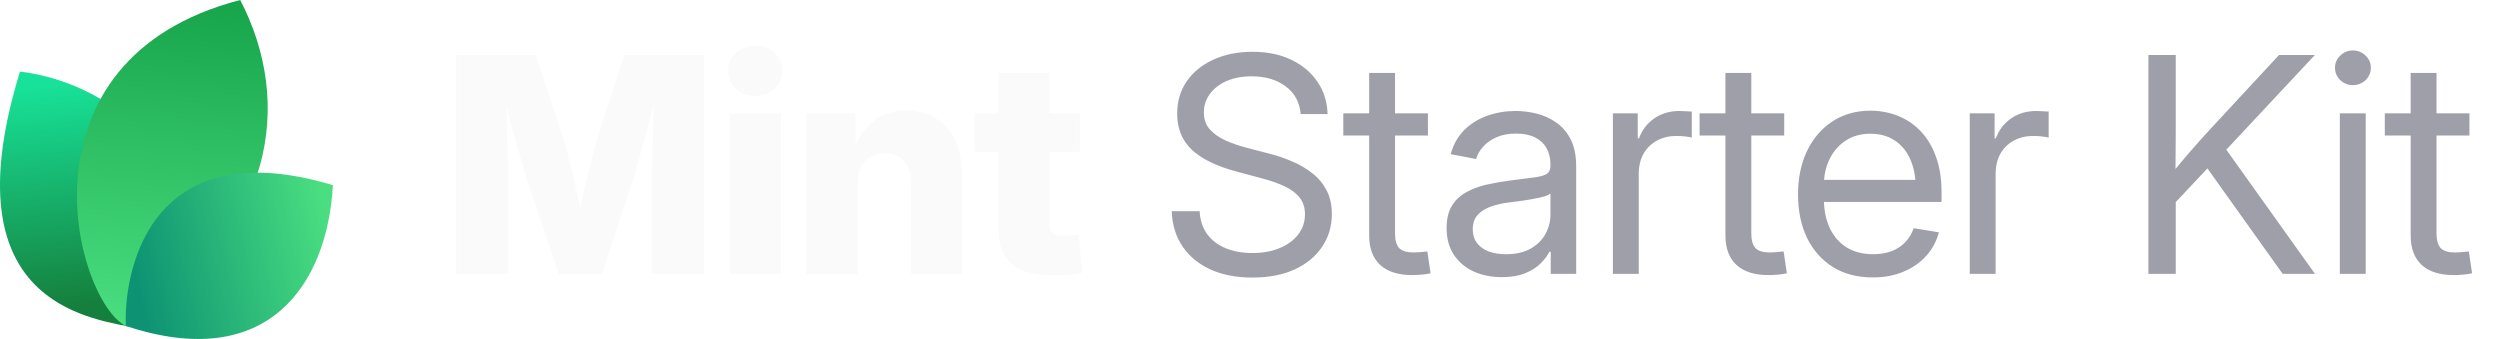
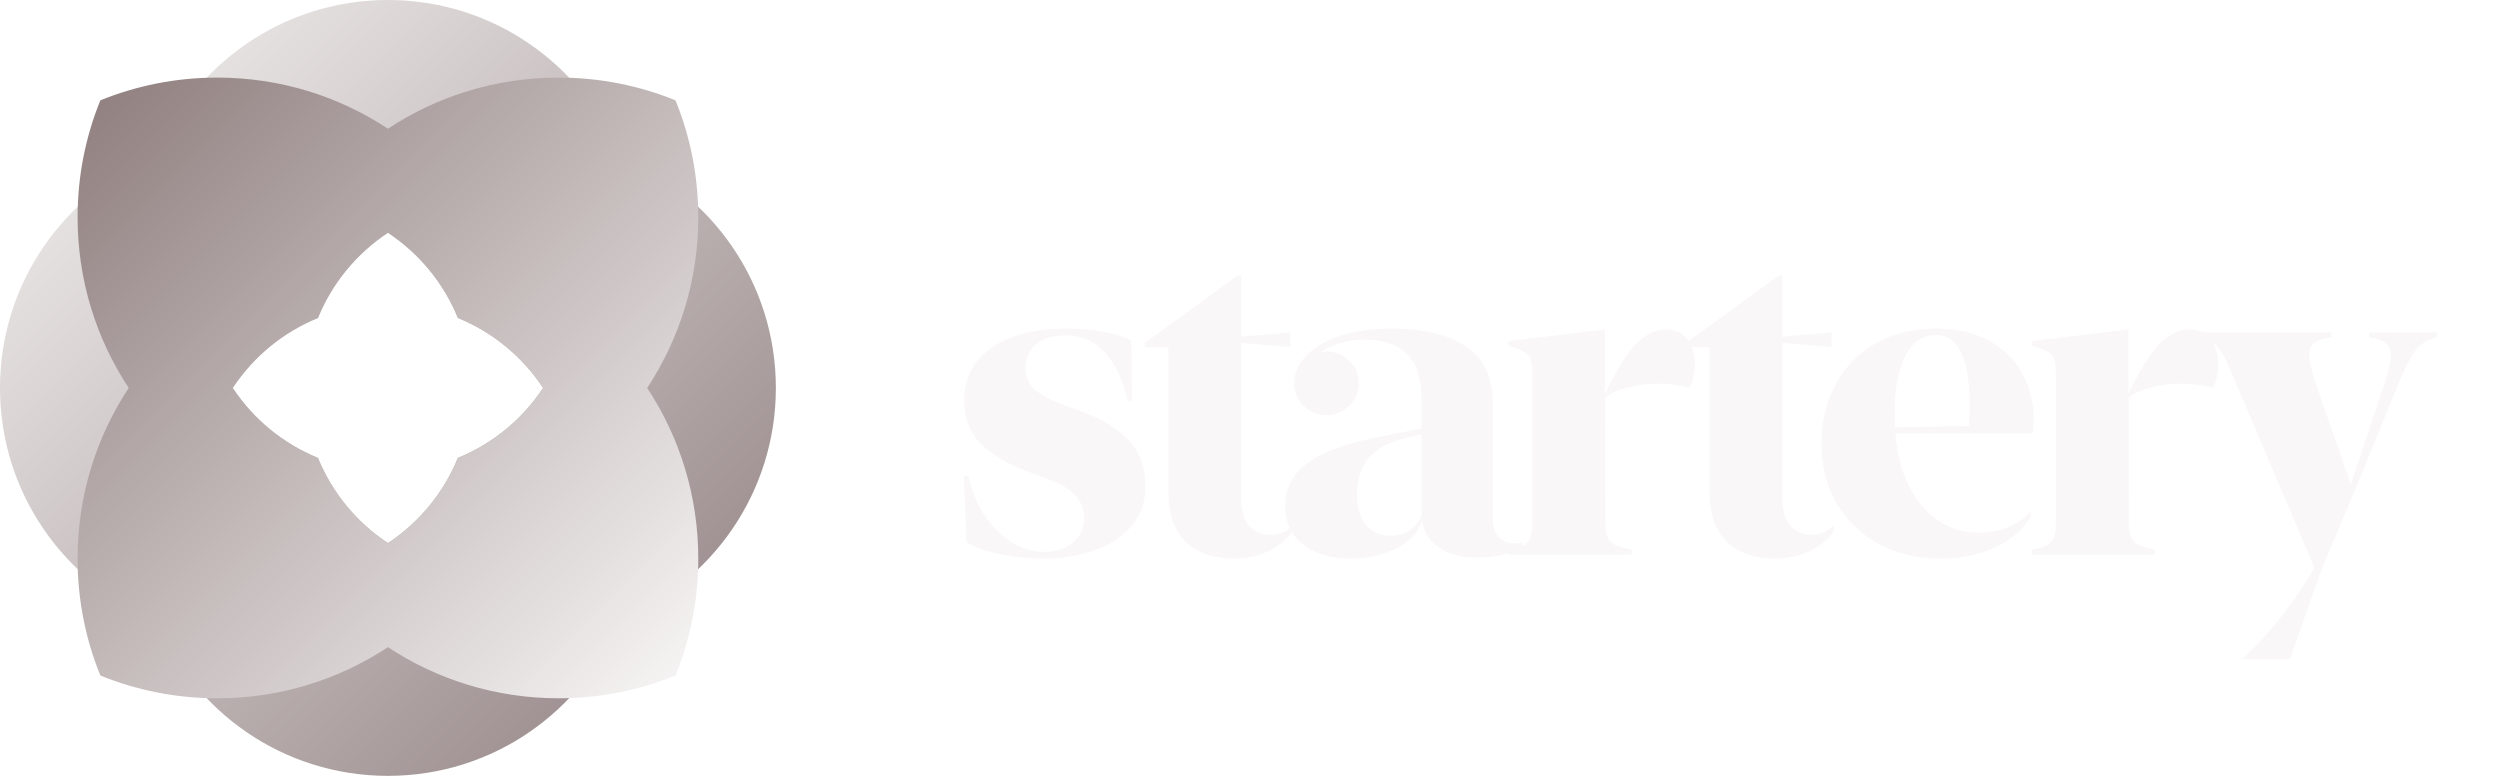
- <svg xmlns="http://www.w3.org/2000/svg" width="177" height="24" viewBox="0 0 177 24" fill="none">
-   <path d="M9.061 23.108C5.268 22.377 -3.391 20.627 1.417 5.064C9.634 6.099 16.973 14.064 9.061 23.108Z" fill="url(#paint0_linear_17557_2145)" />
-   <path d="M8.919 23.094C5.276 21.222 0.784 4.209 17.007 0C20.757 7.193 19.621 16.545 8.919 23.094Z" fill="url(#paint1_linear_17557_2145)" />
-   <path d="M8.914 23.079C8.735 19.882 10.159 9.085 23.57 13.111C23.181 20.123 18.984 26.418 8.914 23.079Z" fill="url(#paint2_linear_17557_2145)" />
-   <path d="M32.301 19.392V3.894H37.938L39.925 9.948C40.036 10.315 40.164 10.787 40.31 11.362C40.462 11.938 40.611 12.552 40.757 13.204C40.91 13.855 41.048 14.483 41.173 15.086C41.305 15.682 41.412 16.192 41.495 16.615H40.695C40.771 16.192 40.871 15.682 40.996 15.086C41.128 14.49 41.267 13.866 41.412 13.214C41.565 12.562 41.714 11.948 41.86 11.373C42.005 10.79 42.133 10.315 42.244 9.948L44.2 3.894H49.848V19.392H46.166V12.704C46.166 12.357 46.173 11.917 46.187 11.383C46.2 10.849 46.214 10.27 46.228 9.646C46.249 9.022 46.266 8.391 46.28 7.753C46.301 7.115 46.311 6.519 46.311 5.964H46.623C46.485 6.561 46.332 7.181 46.166 7.826C45.999 8.471 45.833 9.102 45.666 9.719C45.507 10.336 45.351 10.901 45.198 11.414C45.053 11.928 44.928 12.357 44.824 12.704L42.608 19.392H39.561L37.314 12.704C37.203 12.357 37.072 11.928 36.919 11.414C36.773 10.901 36.614 10.34 36.441 9.729C36.274 9.112 36.104 8.481 35.931 7.836C35.764 7.192 35.608 6.567 35.463 5.964H35.827C35.834 6.512 35.844 7.105 35.858 7.743C35.872 8.374 35.886 9.005 35.9 9.636C35.92 10.26 35.938 10.839 35.952 11.373C35.965 11.907 35.972 12.351 35.972 12.704V19.392H32.301ZM51.668 19.392V8.024H55.288V19.392H51.668ZM53.468 6.786C52.927 6.786 52.473 6.616 52.105 6.276C51.738 5.93 51.554 5.507 51.554 5.007C51.554 4.508 51.738 4.088 52.105 3.749C52.473 3.409 52.927 3.239 53.468 3.239C54.009 3.239 54.463 3.409 54.83 3.749C55.198 4.082 55.382 4.501 55.382 5.007C55.382 5.507 55.198 5.93 54.83 6.276C54.463 6.616 54.009 6.786 53.468 6.786ZM60.708 13.027V19.392H57.088V8.024H60.551L60.593 10.967H60.281C60.593 10.024 61.061 9.268 61.685 8.7C62.309 8.124 63.138 7.836 64.171 7.836C64.975 7.836 65.672 8.017 66.262 8.377C66.851 8.731 67.302 9.234 67.614 9.885C67.933 10.537 68.092 11.307 68.092 12.194V19.392H64.483V12.912C64.483 12.26 64.32 11.754 63.994 11.394C63.675 11.033 63.221 10.853 62.632 10.853C62.25 10.853 61.914 10.936 61.623 11.102C61.332 11.269 61.106 11.515 60.947 11.841C60.787 12.16 60.708 12.555 60.708 13.027ZM76.456 8.024V10.749H69.008V8.024H76.456ZM70.683 5.163H74.292V15.783C74.292 16.102 74.361 16.334 74.5 16.48C74.646 16.625 74.899 16.698 75.259 16.698C75.405 16.698 75.596 16.688 75.831 16.667C76.074 16.646 76.251 16.629 76.362 16.615L76.632 19.309C76.313 19.378 75.963 19.427 75.582 19.455C75.207 19.482 74.836 19.496 74.469 19.496C73.2 19.496 72.25 19.222 71.619 18.674C70.995 18.127 70.683 17.308 70.683 16.22V5.163Z" fill="#FAFAFA" />
-   <path d="M88.667 19.652C87.523 19.652 86.528 19.458 85.682 19.07C84.843 18.681 84.188 18.137 83.716 17.437C83.245 16.736 82.992 15.908 82.957 14.951H84.933C84.968 15.596 85.148 16.14 85.474 16.584C85.8 17.021 86.24 17.354 86.795 17.582C87.35 17.804 87.974 17.915 88.667 17.915C89.388 17.915 90.026 17.801 90.581 17.572C91.143 17.343 91.583 17.024 91.902 16.615C92.228 16.199 92.391 15.717 92.391 15.169C92.391 14.698 92.266 14.306 92.017 13.994C91.767 13.675 91.413 13.408 90.956 13.193C90.498 12.978 89.954 12.787 89.323 12.621L87.502 12.132C86.123 11.765 85.082 11.255 84.382 10.603C83.689 9.944 83.342 9.095 83.342 8.055C83.342 7.174 83.571 6.404 84.028 5.746C84.486 5.087 85.117 4.577 85.921 4.217C86.726 3.849 87.645 3.666 88.678 3.666C89.718 3.666 90.63 3.853 91.413 4.227C92.204 4.602 92.824 5.122 93.275 5.787C93.726 6.446 93.965 7.209 93.993 8.076H92.089C92.013 7.23 91.656 6.574 91.018 6.11C90.387 5.638 89.586 5.403 88.615 5.403C87.95 5.403 87.36 5.513 86.847 5.735C86.341 5.957 85.946 6.262 85.661 6.651C85.377 7.032 85.235 7.469 85.235 7.961C85.235 8.447 85.377 8.849 85.661 9.168C85.946 9.48 86.317 9.74 86.774 9.948C87.232 10.149 87.724 10.319 88.251 10.457L89.884 10.884C90.439 11.023 90.977 11.206 91.496 11.435C92.023 11.657 92.495 11.934 92.911 12.267C93.334 12.593 93.67 12.995 93.92 13.474C94.17 13.945 94.294 14.504 94.294 15.149C94.294 16.015 94.066 16.788 93.608 17.468C93.157 18.148 92.512 18.681 91.673 19.07C90.834 19.458 89.832 19.652 88.667 19.652ZM101.097 8.024V9.594H95.106V8.024H101.097ZM96.937 5.163H98.767V16.521C98.767 17 98.865 17.347 99.059 17.562C99.26 17.77 99.6 17.874 100.078 17.874C100.21 17.874 100.366 17.867 100.546 17.853C100.733 17.832 100.903 17.815 101.056 17.801L101.285 19.351C101.097 19.392 100.886 19.423 100.65 19.444C100.414 19.465 100.189 19.475 99.974 19.475C98.996 19.475 98.244 19.236 97.717 18.758C97.197 18.272 96.937 17.579 96.937 16.677V5.163ZM106.33 19.621C105.595 19.621 104.932 19.489 104.343 19.226C103.754 18.955 103.285 18.564 102.939 18.05C102.592 17.53 102.419 16.896 102.419 16.147C102.419 15.495 102.547 14.965 102.804 14.556C103.06 14.146 103.403 13.828 103.833 13.599C104.263 13.363 104.742 13.186 105.269 13.068C105.796 12.95 106.333 12.857 106.881 12.787C107.574 12.69 108.132 12.617 108.555 12.569C108.978 12.52 109.287 12.441 109.481 12.33C109.675 12.212 109.772 12.014 109.772 11.737V11.654C109.772 11.203 109.679 10.815 109.492 10.489C109.311 10.163 109.041 9.91 108.68 9.729C108.32 9.549 107.872 9.459 107.338 9.459C106.805 9.459 106.34 9.546 105.945 9.719C105.556 9.892 105.241 10.118 104.998 10.395C104.755 10.665 104.593 10.953 104.509 11.258L102.71 10.915C102.897 10.222 103.22 9.65 103.677 9.199C104.135 8.748 104.679 8.412 105.31 8.19C105.941 7.968 106.607 7.857 107.307 7.857C107.8 7.857 108.295 7.92 108.795 8.044C109.301 8.169 109.765 8.381 110.188 8.679C110.611 8.97 110.951 9.369 111.208 9.875C111.464 10.374 111.593 11.005 111.593 11.768V19.392H109.793V17.822H109.7C109.568 18.085 109.363 18.359 109.086 18.643C108.809 18.921 108.444 19.153 107.994 19.34C107.543 19.527 106.988 19.621 106.33 19.621ZM106.621 17.998C107.321 17.998 107.904 17.867 108.368 17.603C108.84 17.333 109.19 16.986 109.419 16.563C109.654 16.133 109.772 15.682 109.772 15.211V13.692C109.703 13.769 109.554 13.841 109.325 13.911C109.096 13.973 108.829 14.032 108.524 14.088C108.226 14.143 107.921 14.192 107.609 14.233C107.304 14.275 107.033 14.309 106.798 14.337C106.354 14.393 105.938 14.49 105.549 14.628C105.168 14.76 104.86 14.954 104.624 15.211C104.388 15.467 104.27 15.811 104.27 16.241C104.27 16.615 104.367 16.934 104.561 17.198C104.762 17.461 105.04 17.662 105.393 17.801C105.747 17.933 106.156 17.998 106.621 17.998ZM114.193 19.392V8.024H115.951V9.792H116.045C116.253 9.209 116.61 8.741 117.116 8.388C117.622 8.034 118.219 7.857 118.905 7.857C119.058 7.857 119.217 7.864 119.384 7.878C119.55 7.885 119.682 7.892 119.779 7.899V9.74C119.716 9.719 119.578 9.695 119.363 9.667C119.155 9.639 118.922 9.625 118.666 9.625C118.174 9.625 117.726 9.733 117.324 9.948C116.922 10.163 116.603 10.471 116.367 10.874C116.138 11.276 116.024 11.758 116.024 12.319V19.392H114.193ZM126.322 8.024V9.594H120.33V8.024H126.322ZM122.161 5.163H123.992V16.521C123.992 17 124.089 17.347 124.283 17.562C124.484 17.77 124.824 17.874 125.302 17.874C125.434 17.874 125.59 17.867 125.77 17.853C125.958 17.832 126.127 17.815 126.28 17.801L126.509 19.351C126.322 19.392 126.11 19.423 125.874 19.444C125.639 19.465 125.413 19.475 125.198 19.475C124.221 19.475 123.468 19.236 122.941 18.758C122.421 18.272 122.161 17.579 122.161 16.677V5.163ZM132.604 19.642C131.502 19.642 130.555 19.396 129.765 18.903C128.974 18.404 128.364 17.714 127.934 16.834C127.511 15.946 127.3 14.927 127.3 13.775C127.3 12.611 127.511 11.584 127.934 10.697C128.364 9.802 128.964 9.102 129.734 8.596C130.51 8.089 131.408 7.836 132.428 7.836C133.1 7.836 133.738 7.954 134.341 8.19C134.952 8.426 135.489 8.783 135.954 9.261C136.425 9.74 136.793 10.343 137.056 11.071C137.327 11.792 137.462 12.645 137.462 13.63V14.296H128.433V12.735H136.463L135.631 13.297C135.631 12.541 135.506 11.876 135.257 11.3C135.007 10.725 134.643 10.277 134.165 9.958C133.686 9.632 133.107 9.469 132.428 9.469C131.748 9.469 131.162 9.632 130.67 9.958C130.177 10.284 129.796 10.725 129.526 11.279C129.262 11.827 129.13 12.441 129.13 13.12V14.046C129.13 14.864 129.273 15.572 129.557 16.168C129.841 16.757 130.243 17.211 130.763 17.53C131.283 17.842 131.901 17.998 132.615 17.998C133.093 17.998 133.523 17.929 133.905 17.79C134.293 17.645 134.619 17.433 134.882 17.156C135.153 16.879 135.354 16.546 135.486 16.157L137.275 16.449C137.108 17.08 136.81 17.634 136.38 18.113C135.95 18.591 135.413 18.966 134.768 19.236C134.123 19.507 133.402 19.642 132.604 19.642ZM139.459 19.392V8.024H141.217V9.792H141.311C141.519 9.209 141.876 8.741 142.382 8.388C142.888 8.034 143.485 7.857 144.171 7.857C144.324 7.857 144.483 7.864 144.649 7.878C144.816 7.885 144.948 7.892 145.045 7.899V9.74C144.982 9.719 144.844 9.695 144.629 9.667C144.421 9.639 144.188 9.625 143.932 9.625C143.439 9.625 142.992 9.733 142.59 9.948C142.188 10.163 141.869 10.471 141.633 10.874C141.404 11.276 141.29 11.758 141.29 12.319V19.392H139.459ZM153.429 14.961V12.715C153.783 12.257 154.136 11.82 154.49 11.404C154.844 10.981 155.204 10.565 155.572 10.156C155.939 9.74 156.314 9.327 156.695 8.918L161.355 3.894H163.893L157.277 10.967H157.184L153.429 14.961ZM152.108 19.392V3.894H154.043V9.241L154.022 12.559L154.043 13.505V19.392H152.108ZM161.615 19.392L155.967 11.477L157.173 9.969L163.903 19.392H161.615ZM165.661 19.392V8.024H167.492V19.392H165.661ZM166.587 6.027C166.24 6.027 165.942 5.909 165.692 5.673C165.443 5.43 165.318 5.139 165.318 4.799C165.318 4.459 165.443 4.172 165.692 3.936C165.942 3.693 166.24 3.572 166.587 3.572C166.934 3.572 167.232 3.693 167.482 3.936C167.731 4.172 167.856 4.459 167.856 4.799C167.856 5.139 167.731 5.43 167.482 5.673C167.232 5.909 166.934 6.027 166.587 6.027ZM174.836 8.024V9.594H168.844V8.024H174.836ZM170.675 5.163H172.506V16.521C172.506 17 172.603 17.347 172.797 17.562C172.998 17.77 173.338 17.874 173.816 17.874C173.948 17.874 174.104 17.867 174.284 17.853C174.472 17.832 174.641 17.815 174.794 17.801L175.023 19.351C174.836 19.392 174.624 19.423 174.388 19.444C174.153 19.465 173.927 19.475 173.712 19.475C172.735 19.475 171.982 19.236 171.455 18.758C170.935 18.272 170.675 17.579 170.675 16.677V5.163Z" fill="#9F9FA9" />
+ <svg xmlns="http://www.w3.org/2000/svg" width="870" height="270" viewBox="0 0 870 270" fill="none">
+   <path d="M335.537 139.448C335.537 134.122 336.987 129.613 339.888 125.922C342.788 122.178 346.875 119.33 352.148 117.379C357.475 115.375 363.75 114.373 370.975 114.373C376.195 114.373 380.81 114.795 384.817 115.639C388.878 116.482 391.831 117.432 393.677 118.486L393.914 139.448H392.411C390.829 132.118 388.166 126.502 384.422 122.6C380.678 118.645 376.248 116.667 371.133 116.667C366.439 116.667 362.88 117.748 360.454 119.91C358.028 122.072 356.815 124.762 356.815 127.979C356.815 131.248 357.976 133.832 360.296 135.73C362.616 137.629 365.991 139.396 370.421 141.03L376.433 143.245C383.604 145.829 389.089 149.204 392.886 153.37C396.683 157.483 398.581 162.81 398.581 169.349C398.581 174.728 396.973 179.289 393.756 183.033C390.539 186.777 386.241 189.599 380.862 191.497C375.536 193.396 369.63 194.345 363.144 194.345C359.61 194.345 356.13 194.107 352.702 193.633C349.327 193.158 346.189 192.499 343.289 191.655C340.441 190.759 338.121 189.757 336.328 188.649L335.458 165.552H336.961C338.174 171.036 340.151 175.756 342.894 179.711C345.636 183.666 348.773 186.725 352.307 188.887C355.84 190.996 359.373 192.051 362.906 192.051C367.389 192.051 370.896 190.97 373.427 188.808C376.011 186.593 377.303 183.824 377.303 180.502C377.303 177.127 376.222 174.358 374.06 172.196C371.95 169.981 368.654 168.083 364.172 166.501L358.16 164.286C351.146 161.702 345.609 158.485 341.549 154.636C337.541 150.733 335.537 145.671 335.537 139.448ZM406.618 171.089V120.78H398.391V119.356L430.744 95.863H431.93V117.142L449.016 115.718V120.78L431.93 119.277V173.066C431.93 177.707 432.879 181.056 434.778 183.112C436.676 185.116 439.076 186.118 441.976 186.118C443.611 186.118 445.114 185.828 446.485 185.248C447.856 184.615 448.99 183.798 449.886 182.796V184.457C448.568 186.988 446.037 189.282 442.293 191.339C438.601 193.343 434.251 194.345 429.241 194.345C424.758 194.345 420.83 193.527 417.455 191.893C414.08 190.258 411.417 187.727 409.465 184.299C407.567 180.871 406.618 176.468 406.618 171.089ZM469.472 194.345C462.986 194.345 457.659 192.71 453.493 189.44C449.327 186.171 447.244 181.688 447.244 175.993C447.244 172.091 448.325 168.637 450.488 165.631C452.65 162.572 456.156 159.936 461.008 157.721C465.86 155.453 472.267 153.555 480.23 152.025L497.948 148.466V150.364L489.959 152.184C485.529 153.238 482.023 154.688 479.439 156.534C476.855 158.38 475.009 160.595 473.902 163.179C472.794 165.763 472.24 168.716 472.24 172.038C472.24 176.731 473.321 180.317 475.484 182.796C477.646 185.222 480.335 186.435 483.552 186.435C486.189 186.435 488.43 185.881 490.276 184.773C492.174 183.613 493.651 181.873 494.705 179.553V139.211C494.705 131.617 492.965 126.212 489.485 122.995C486.057 119.778 481.153 118.17 474.772 118.17C470.922 118.17 467.31 118.855 463.935 120.227C460.613 121.545 457.897 123.364 455.787 125.685C453.678 127.952 452.544 130.562 452.386 133.516H451.199C451.305 130.457 452.412 127.847 454.522 125.685C456.631 123.47 459.03 122.362 461.72 122.362C464.779 122.362 467.389 123.417 469.551 125.526C471.713 127.636 472.794 130.272 472.794 133.437C472.794 136.495 471.687 139.105 469.472 141.268C467.257 143.377 464.647 144.432 461.641 144.432C458.582 144.432 455.946 143.377 453.731 141.268C451.516 139.158 450.408 136.574 450.408 133.516C450.408 129.982 451.753 126.792 454.443 123.944C457.132 121.044 461.008 118.724 466.071 116.983C471.186 115.243 477.277 114.373 484.343 114.373C495.259 114.373 503.828 116.43 510.051 120.543C516.274 124.656 519.385 131.143 519.385 140.002V179.553C519.385 182.875 520.097 185.301 521.521 186.83C522.945 188.359 524.738 189.124 526.9 189.124C527.902 189.124 528.824 188.992 529.668 188.729V190.311C528.086 191.365 525.871 192.262 523.024 193C520.176 193.686 517.091 194.028 513.769 194.028C510.71 194.028 507.81 193.554 505.068 192.604C502.325 191.655 500.031 190.205 498.186 188.254C496.393 186.303 495.285 183.851 494.863 180.897C494.125 183.64 492.57 186.013 490.196 188.017C487.823 190.021 484.844 191.576 481.258 192.684C477.725 193.791 473.796 194.345 469.472 194.345ZM558.509 114.689V137.233C562.2 129.323 565.707 123.602 569.029 120.068C572.404 116.482 575.964 114.689 579.708 114.689C583.083 114.689 585.588 115.876 587.222 118.249C588.91 120.569 589.754 123.443 589.754 126.871C589.754 128.506 589.569 130.062 589.2 131.538C588.831 133.015 588.409 134.175 587.934 135.019C586.88 134.597 585.324 134.254 583.267 133.99C581.263 133.674 579.101 133.516 576.781 133.516C573.09 133.516 569.583 133.964 566.261 134.86C562.938 135.704 560.381 136.891 558.588 138.42L558.667 181.847C558.667 183.903 558.878 185.538 559.3 186.751C559.721 187.964 560.592 188.913 561.91 189.599C563.281 190.231 565.259 190.812 567.843 191.339V193H524.97V191.339C528.503 190.653 530.77 189.73 531.772 188.57C532.774 187.357 533.275 185.327 533.275 182.479V129.481C533.275 126.792 532.959 124.999 532.326 124.103C531.746 123.153 530.401 122.257 528.292 121.413L524.97 120.306V118.724L558.509 114.689ZM594.943 171.089V120.78H586.716V119.356L619.069 95.863H620.255V117.142L637.341 115.718V120.78L620.255 119.277V173.066C620.255 177.707 621.204 181.056 623.103 183.112C625.001 185.116 627.401 186.118 630.301 186.118C631.936 186.118 633.439 185.828 634.81 185.248C636.181 184.615 637.315 183.798 638.211 182.796V184.457C636.893 186.988 634.362 189.282 630.618 191.339C626.926 193.343 622.576 194.345 617.566 194.345C613.083 194.345 609.155 193.527 605.78 191.893C602.405 190.258 599.742 187.727 597.79 184.299C595.892 180.871 594.943 176.468 594.943 171.089ZM633.908 154.319C633.908 146.62 635.543 139.765 638.812 133.753C642.082 127.688 646.723 122.942 652.734 119.515C658.746 116.087 665.786 114.373 673.854 114.373C680.921 114.373 686.959 115.744 691.969 118.486C697.031 121.176 700.907 124.92 703.597 129.719C706.339 134.518 707.71 140.002 707.71 146.172C707.71 147.965 707.604 149.494 707.394 150.76H655.187V148.782L686.353 148.229L685.166 149.099C685.271 148.044 685.351 146.857 685.403 145.539C685.456 144.221 685.482 142.718 685.482 141.03C685.482 136.126 685.087 131.854 684.296 128.216C683.505 124.577 682.266 121.729 680.578 119.673C678.891 117.616 676.649 116.588 673.854 116.588C669.108 116.588 665.496 119.014 663.018 123.865C660.539 128.717 659.3 135.493 659.3 144.194C659.3 152.948 660.565 160.41 663.097 166.58C665.681 172.697 669.188 177.364 673.617 180.581C678.047 183.798 683.057 185.406 688.646 185.406C692.707 185.406 696.24 184.694 699.246 183.271C702.305 181.847 704.783 180.106 706.682 178.05L706.761 179.632C704.124 184.22 699.984 187.832 694.342 190.469C688.752 193.053 682.292 194.345 674.962 194.345C667.315 194.345 660.381 192.71 654.158 189.44C647.936 186.171 643.005 181.53 639.366 175.519C635.728 169.507 633.908 162.44 633.908 154.319ZM740.664 114.689V137.233C744.355 129.323 747.862 123.602 751.184 120.068C754.559 116.482 758.119 114.689 761.863 114.689C765.238 114.689 767.743 115.876 769.378 118.249C771.065 120.569 771.909 123.443 771.909 126.871C771.909 128.506 771.724 130.062 771.355 131.538C770.986 133.015 770.564 134.175 770.089 135.019C769.035 134.597 767.479 134.254 765.422 133.99C763.419 133.674 761.256 133.516 758.936 133.516C755.245 133.516 751.738 133.964 748.416 134.86C745.093 135.704 742.536 136.891 740.743 138.42L740.822 181.847C740.822 183.903 741.033 185.538 741.455 186.751C741.877 187.964 742.747 188.913 744.065 189.599C745.436 190.231 747.414 190.812 749.998 191.339V193H707.125V191.339C710.658 190.653 712.925 189.73 713.927 188.57C714.929 187.357 715.43 185.327 715.43 182.479V129.481C715.43 126.792 715.114 124.999 714.481 124.103C713.901 123.153 712.556 122.257 710.447 121.413L707.125 120.306V118.724L740.664 114.689ZM776.781 130.193C775.516 127.029 774.356 124.604 773.301 122.916C772.246 121.229 771.112 119.989 769.9 119.198C768.687 118.407 767.131 117.801 765.233 117.379V115.718H811.27V117.379C806.945 118.012 804.467 119.33 803.834 121.334C803.201 123.338 803.808 127.161 805.654 132.804L818.468 169.823H817.677L829.938 133.199C831.203 129.35 831.889 126.37 831.994 124.261C832.153 122.099 831.625 120.543 830.412 119.594C829.252 118.592 827.275 117.854 824.48 117.379V115.718H847.973V117.379C846.074 117.801 844.44 118.513 843.069 119.515C841.697 120.464 840.353 122.02 839.034 124.182C837.769 126.344 836.292 129.481 834.605 133.595L819.813 169.902L808.264 197.113L796.873 229.387H780.341V229.229C783.136 226.803 786.115 223.771 789.279 220.132C792.444 216.493 795.449 212.67 798.297 208.662C801.197 204.654 803.57 200.937 805.416 197.509L776.781 130.193Z" fill="#F9F7F7" />
+   <path fill-rule="evenodd" clip-rule="evenodd" d="M0 135C0 171.497 22.449 202.752 54.292 215.708C67.248 247.551 98.503 270 135 270C171.497 270 202.752 247.551 215.708 215.708C247.551 202.752 270 171.497 270 135C270 98.503 247.551 67.248 215.708 54.292C202.752 22.449 171.497 0 135 0C98.503 0 67.248 22.449 54.292 54.292C22.449 67.248 0 98.503 0 135ZM135 81C124.163 88.15 115.605 98.475 110.651 110.651C98.475 115.605 88.15 124.163 81 135C88.15 145.837 98.475 154.395 110.651 159.349C115.605 171.525 124.163 181.85 135 189C145.837 181.85 154.395 171.525 159.349 159.349C171.525 154.395 181.85 145.837 189 135C181.85 124.163 171.525 115.605 159.349 110.651C154.395 98.475 145.837 88.15 135 81Z" fill="url(#paint0_linear_42_18)" />
+   <path fill-rule="evenodd" clip-rule="evenodd" d="M44.788 135C33.544 117.959 27 97.544 27 75.6C27 61.21 29.814 47.477 34.922 34.922C47.477 29.814 61.21 27 75.6 27C97.544 27 117.959 33.544 135 44.788C152.041 33.544 172.456 27 194.4 27C208.79 27 222.523 29.814 235.077 34.922C240.186 47.477 243 61.21 243 75.6C243 97.544 236.456 117.959 225.212 135C236.456 152.041 243 172.456 243 194.4C243 208.79 240.186 222.523 235.077 235.077C222.523 240.186 208.79 243 194.4 243C172.456 243 152.041 236.456 135 225.212C117.959 236.456 97.544 243 75.6 243C61.21 243 47.477 240.186 34.922 235.077C29.814 222.523 27 208.79 27 194.4C27 172.456 33.544 152.041 44.788 135ZM135 81C124.163 88.15 115.605 98.475 110.651 110.651C98.475 115.605 88.15 124.163 81 135C88.15 145.837 98.475 154.395 110.651 159.349C115.605 171.525 124.163 181.85 135 189C145.837 181.85 154.395 171.525 159.349 159.349C171.525 154.395 181.85 145.837 189 135C181.85 124.163 171.525 115.605 159.349 110.651C154.395 98.475 145.837 88.15 135 81Z" fill="url(#paint1_linear_42_18)" />
  <defs>
-     <linearGradient id="paint0_linear_17557_2145" x1="3.776" y1="5.916" x2="5.232" y2="21.559" gradientUnits="userSpaceOnUse">
-       <stop stop-color="#18E299" />
-       <stop offset="1" stop-color="#15803D" />
+     <linearGradient id="paint0_linear_42_18" x1="0" y1="0" x2="270" y2="270" gradientUnits="userSpaceOnUse">
+       <stop stop-color="#F9F7F7" />
+       <stop offset="1" stop-color="#8E7D7D" />
    </linearGradient>
-     <linearGradient id="paint1_linear_17557_2145" x1="12.171" y1="-0.718" x2="10.19" y2="22.983" gradientUnits="userSpaceOnUse">
-       <stop stop-color="#16A34A" />
-       <stop offset="1" stop-color="#4ADE80" />
-     </linearGradient>
-     <linearGradient id="paint2_linear_17557_2145" x1="23.133" y1="15.353" x2="9.338" y2="18.52" gradientUnits="userSpaceOnUse">
-       <stop stop-color="#4ADE80" />
-       <stop offset="1" stop-color="#0D9373" />
+     <linearGradient id="paint1_linear_42_18" x1="243" y1="243" x2="27" y2="27" gradientUnits="userSpaceOnUse">
+       <stop stop-color="#F9F7F7" />
+       <stop offset="1" stop-color="#8E7D7D" />
    </linearGradient>
  </defs>
</svg>
